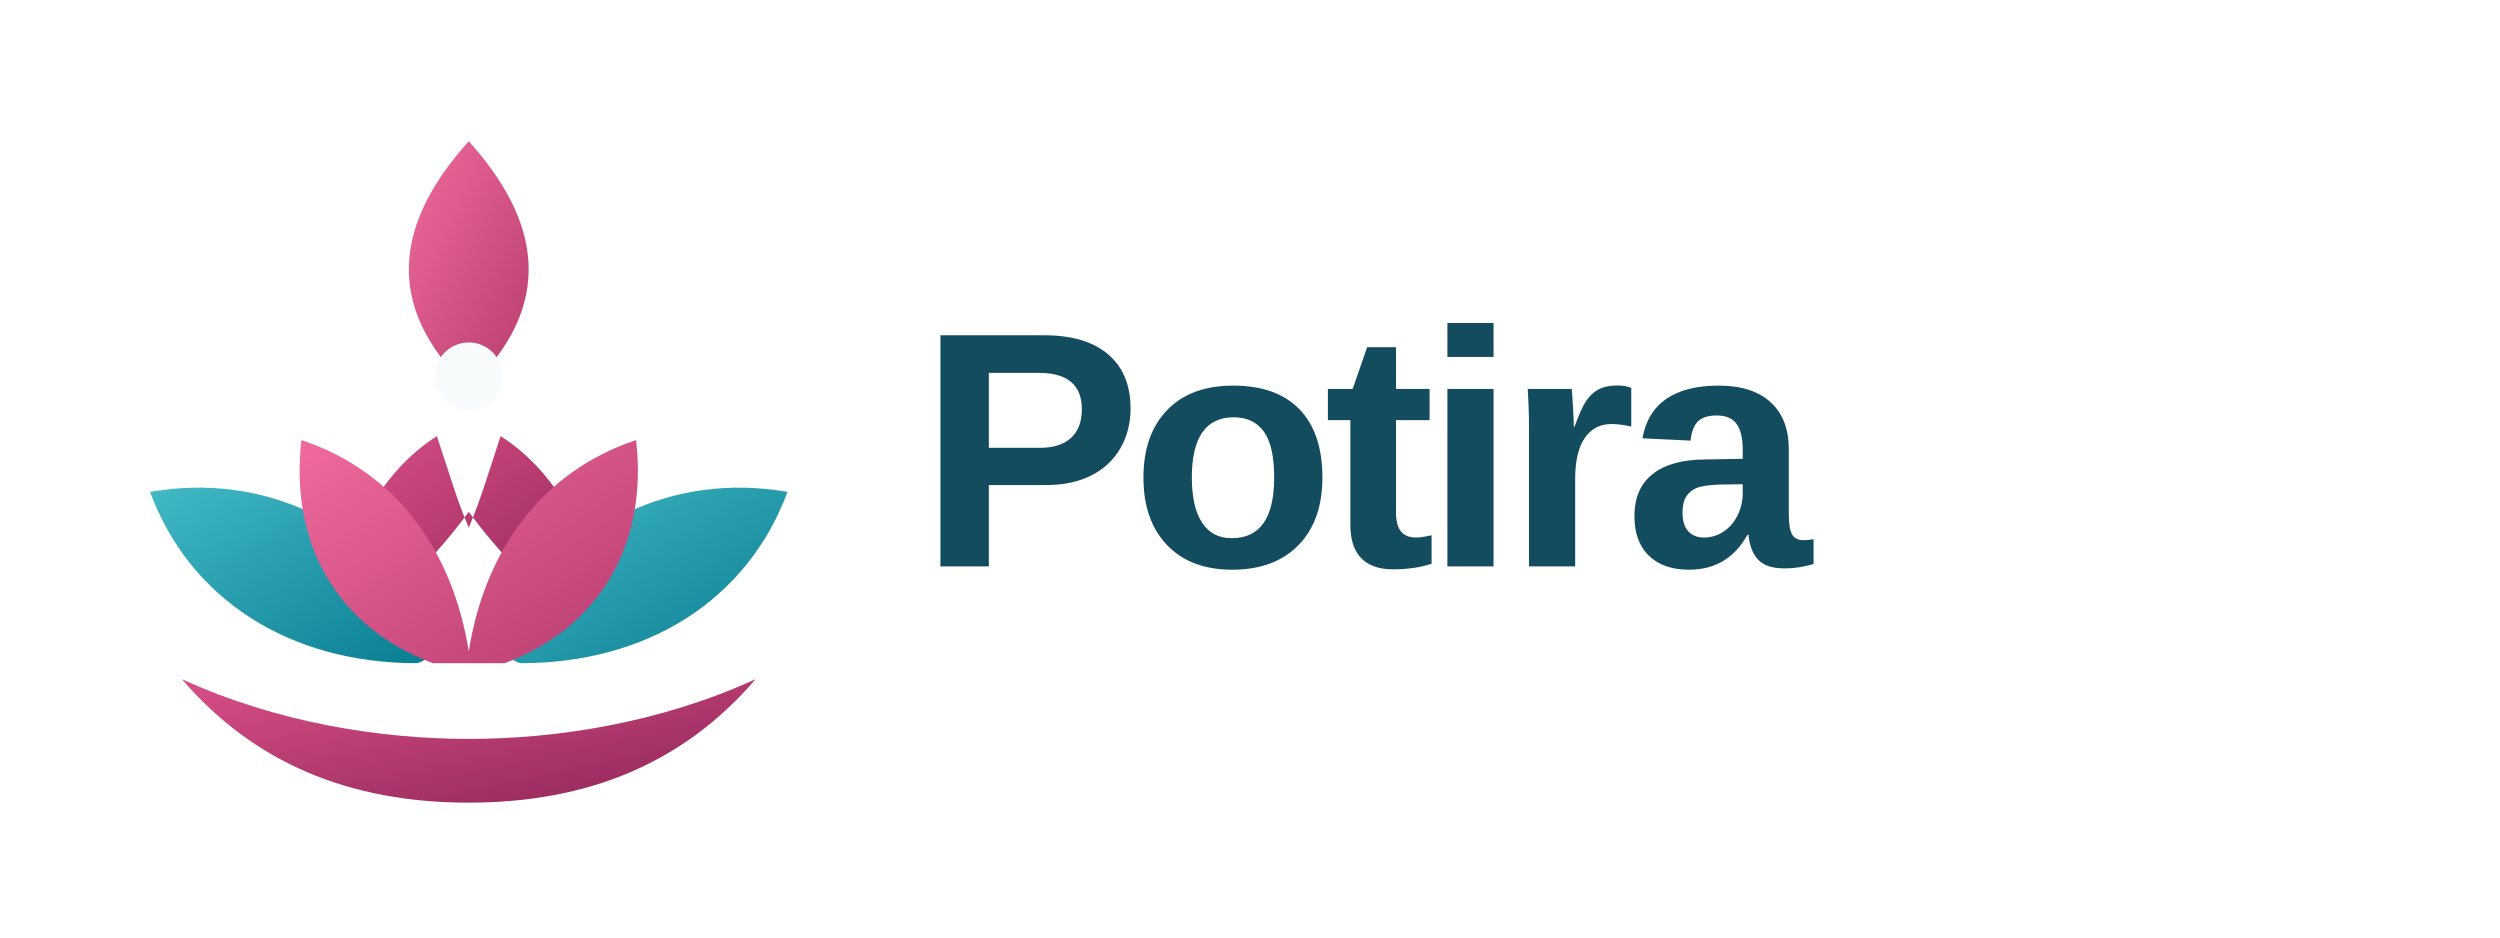
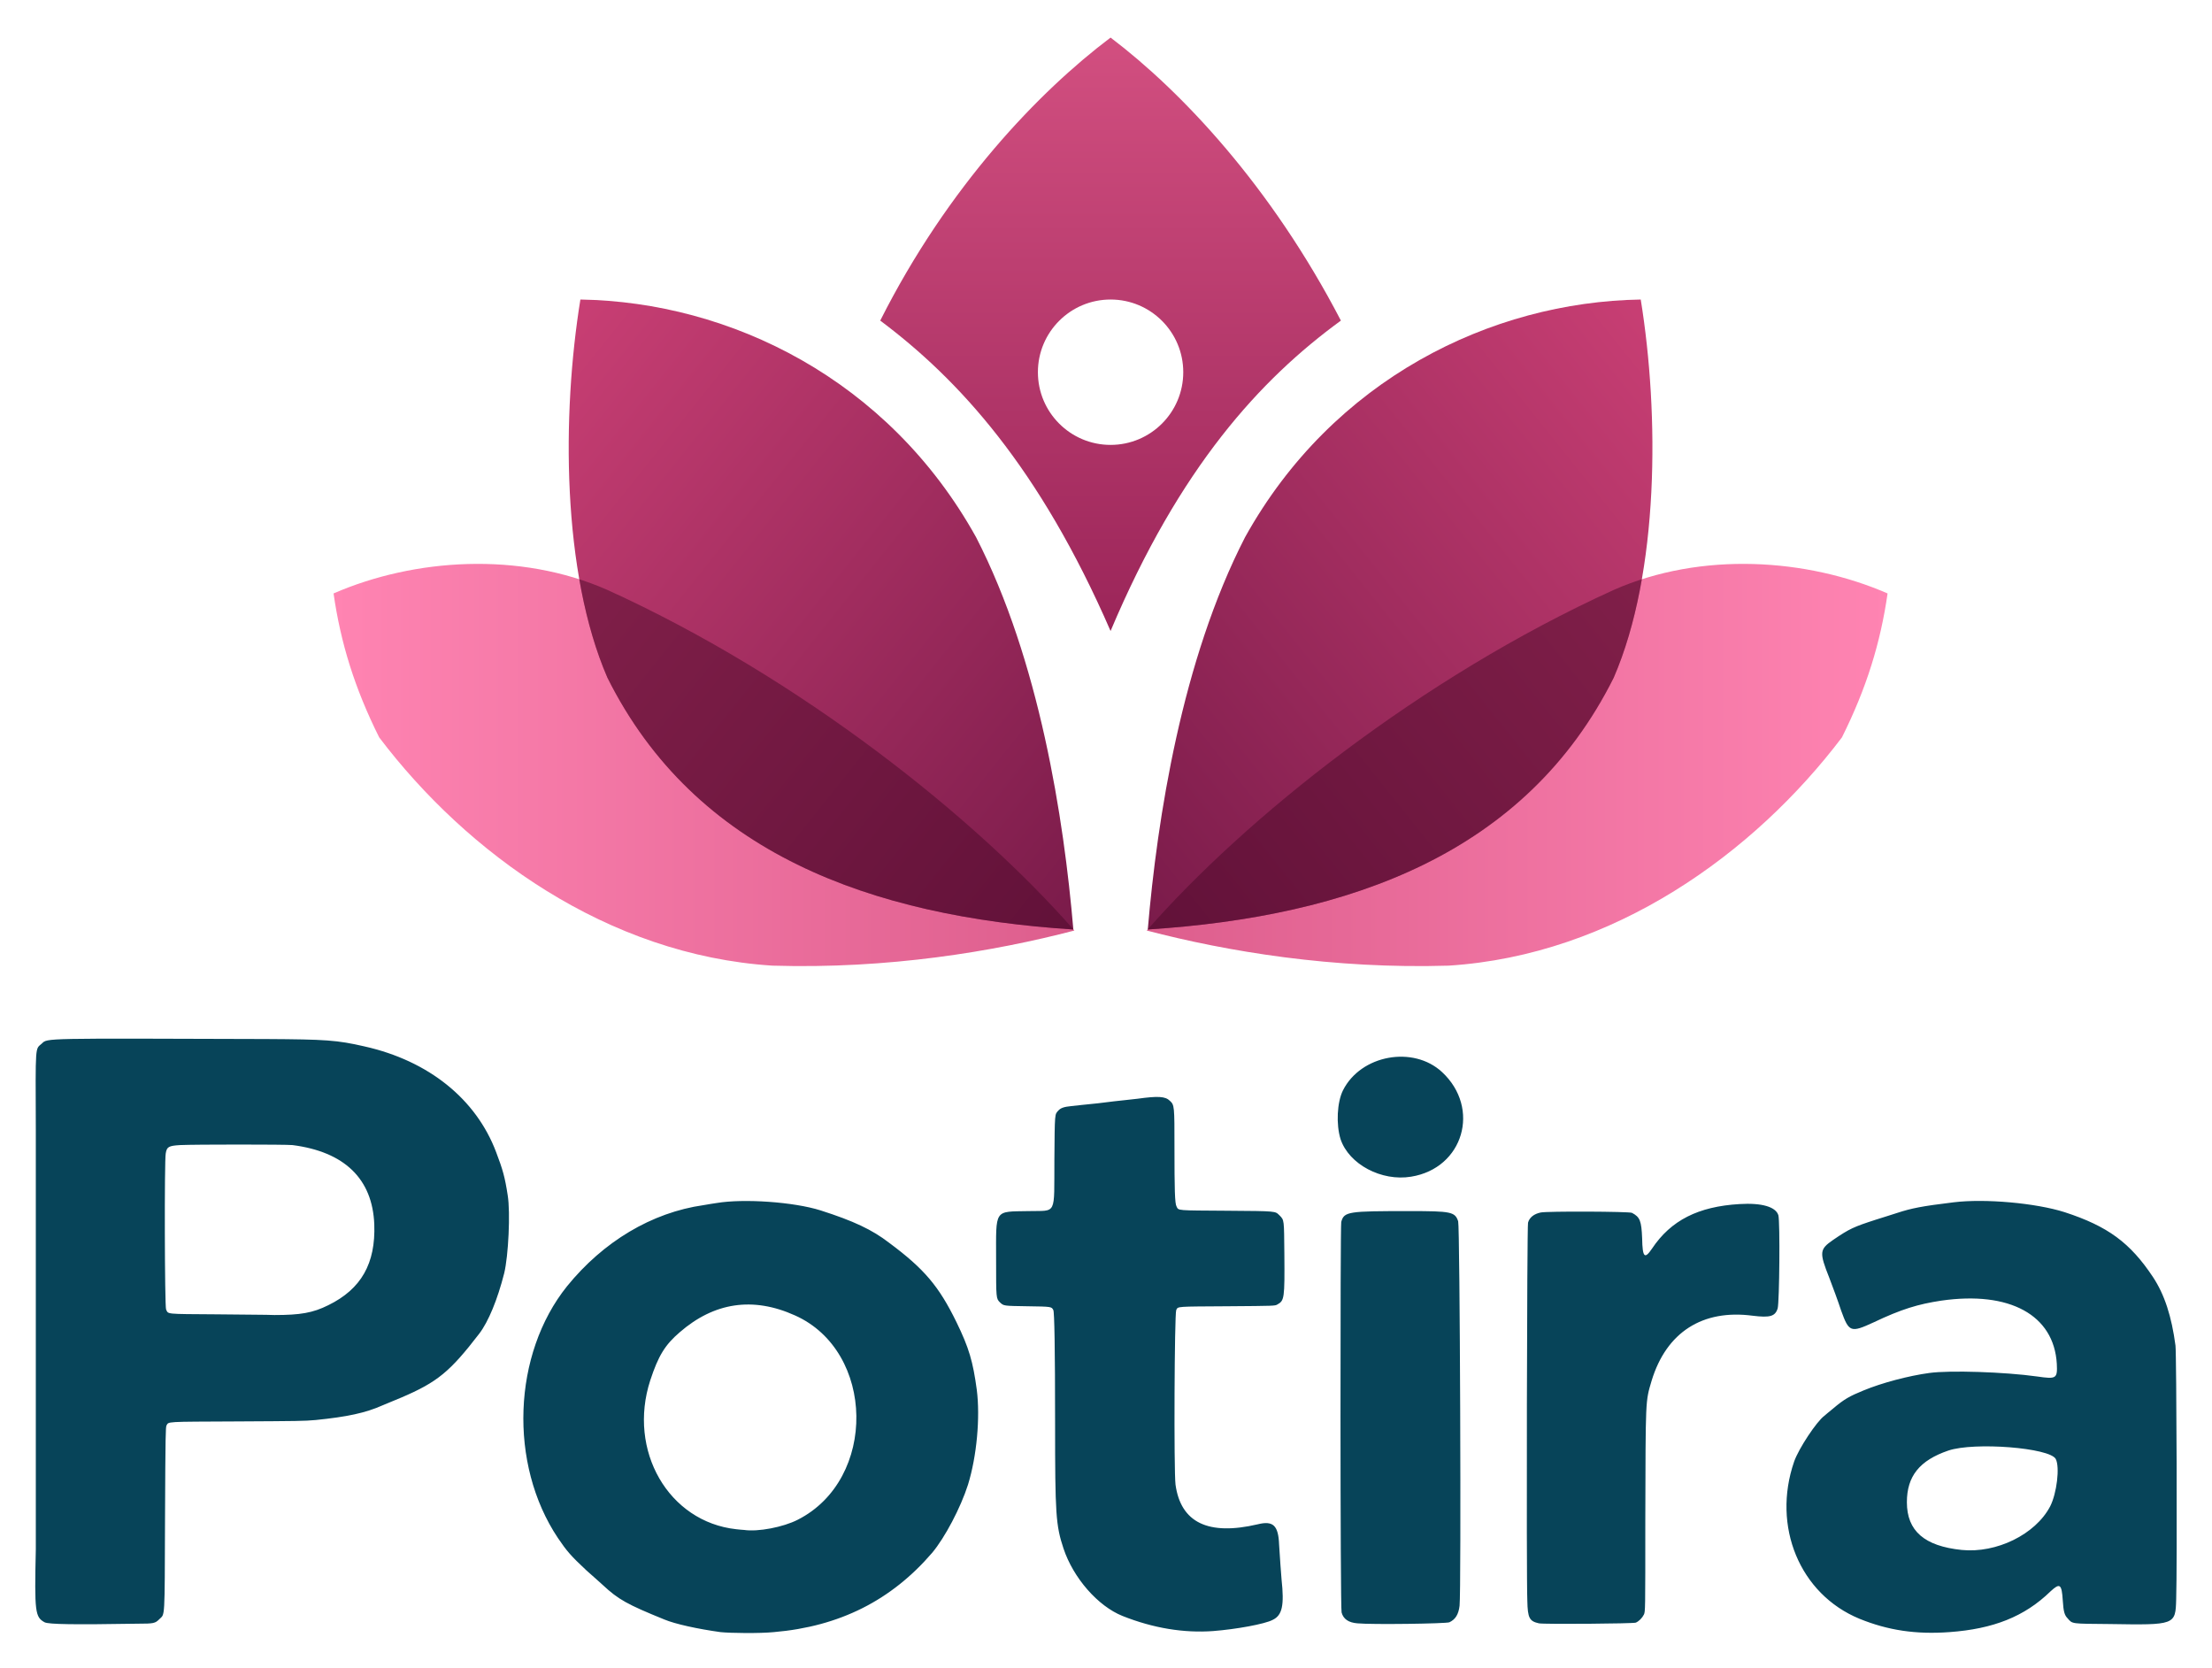
- <svg xmlns="http://www.w3.org/2000/svg" width="1280" height="480" viewBox="0 0 640 240" role="img" aria-labelledby="title">
-   <g transform="translate(18 28) scale(1.02)">
-     <defs>
-       <linearGradient id="petalPink" x1="0" y1="0" x2="1" y2="1">
-         <stop offset="0" stop-color="#F06A9E" />
-         <stop offset="1" stop-color="#B83D6F" />
-       </linearGradient>
-       <linearGradient id="petalTeal" x1="0" y1="0" x2="1" y2="1">
-         <stop offset="0" stop-color="#42B9C5" />
-         <stop offset="1" stop-color="#087D91" />
-       </linearGradient>
-       <linearGradient id="petalDeep" x1="0" y1="0" x2="1" y2="1">
-         <stop offset="0" stop-color="#D94F88" />
-         <stop offset="1" stop-color="#8E2457" />
-       </linearGradient>
-     </defs>
-     <path d="M100 8 C82 28 78 49 100 70 C122 49 118 28 100 8Z" fill="url(#petalPink)" />
-     <circle cx="100" cy="67" r="8.5" fill="#F7FBFC" />
-     <path d="M92 82 C78 91 68 108 66 132 C78 125 89 116 100 101 C111 116 122 125 134 132 C132 108 122 91 108 82 C105 91 103 98 100 105 C97 98 95 91 92 82Z" fill="url(#petalDeep)" />
-     <path d="M87 139 C55 139 30 123 20 96 C49 91 75 104 91 129 C94 133 91 138 87 139Z" fill="url(#petalTeal)" />
-     <path d="M113 139 C145 139 170 123 180 96 C151 91 125 104 109 129 C106 133 109 138 113 139Z" fill="url(#petalTeal)" />
-     <path d="M91 139 C67 130 55 109 58 83 C82 91 96 111 100 136 C104 111 118 91 142 83 C145 109 133 130 109 139Z" fill="url(#petalPink)" />
-     <path d="M28 143 C52 154 78 158 100 158 C122 158 148 154 172 143 C154 164 130 174 100 174 C70 174 46 164 28 143Z" fill="url(#petalDeep)" />
+ <svg xmlns="http://www.w3.org/2000/svg" width="630" height="475" viewBox="452 52 630 475" role="img" aria-labelledby="title">
+   <defs>
+     <linearGradient id="ctop" x1="0" y1="0" x2="0" y2="1">
+       <stop offset="0" stop-color="#D24F80" />
+       <stop offset="1" stop-color="#9B2559" />
+     </linearGradient>
+     <linearGradient id="cbig" x1="0" y1="0" x2="1" y2="1">
+       <stop offset="0" stop-color="#C93F74" />
+       <stop offset="1" stop-color="#7A1B4A" />
+     </linearGradient>
+     <linearGradient id="cout" x1="0" y1="0" x2="1" y2="0">
+       <stop offset="0" stop-color="#FF84B2" />
+       <stop offset="1" stop-color="#DD5E8D" />
+     </linearGradient>
+     <clipPath id="cclip">
+       <path d="M617.3 137.3 C660 138 705 160 730 205 C748 240 755 285 757.7 316.7 C700 313 650 295 625 245 C612 215 612 170 617.3 137.3Z" />
+     </clipPath>
+   </defs>
+   <g id="cL">
+     <path d="M547 221 C570 211 600 209 625 220 C680 245 730 285 758 317 C735 323 705 328 672 327 C625 324 585 295 560 262 C553 248 549 235 547 221Z" fill="url(#cout)" />
+     <path d="M617.3 137.3 C660 138 705 160 730 205 C748 240 755 285 757.7 316.7 C700 313 650 295 625 245 C612 215 612 170 617.3 137.3Z" fill="url(#cbig)" />
+     <g clip-path="url(#cclip)">
+       <path d="M547 221 C570 211 600 209 625 220 C680 245 730 285 758 317 C735 323 705 328 672 327 C625 324 585 295 560 262 C553 248 549 235 547 221Z" fill="#4A0828" opacity=".5" />
+     </g>
  </g>
-   <text x="235" y="145" fill="#134B5F" font-family="Bricolage Grotesque, Instrument Sans, Arial, sans-serif" font-size="86" font-weight="700" letter-spacing="-3">Potira</text>
+   <use href="#cL" transform="translate(1536.6 0) scale(-1 1)" />
+   <path d="M768.3 62.7 C748 78 722 105 702.7 143.3 C725 160 748 185 768.3 231.7 C788 185 811 160 833.9 143.3 C814 105 788.5 78 768.3 62.7Z M768.3 137.3 a20.7 20.7 0 1 0 .01 0Z" fill="url(#ctop)" fill-rule="evenodd" />
+   <path d="M672.4 516.8C691.2 515.2 705.9 507.7 717.5 494.2C721.1 489.9 725.6 481.4 727.7 474.8C730.2 466.7 731.2 455.7 730.2 447.8C729.1 439.7 728.0 435.9 724.4 428.5C719.4 418.3 715.3 413.4 705.2 405.9C700.4 402.2 695.1 399.7 685.7 396.7C678.1 394.3 663.9 393.3 656.1 394.6C655.3 394.7 653.6 395.0 652.4 395.2C637.6 397.3 623.8 405.6 613.5 418.3C598.0 437.6 596.8 468.9 610.9 490.0C613.4 493.7 614.6 495.1 619.1 499.3C620.6 500.6 622.7 502.5 623.7 503.4C628.1 507.5 630.6 508.9 641.2 513.2C644.3 514.5 650.7 515.9 657.2 516.8C660.1 517.1 668.3 517.2 672.4 516.8ZM1007.2 516.8C1019.7 515.9 1028.6 512.4 1036.0 505.2C1038.7 502.7 1039.2 503.1 1039.5 507.8C1039.7 511.0 1040.0 512.0 1040.9 512.9C1042.3 514.5 1041.8 514.4 1052.8 514.5C1071.6 514.8 1071.6 514.8 1071.8 507.4C1072.1 498.4 1071.9 437.5 1071.6 435.2C1070.5 426.9 1068.5 420.7 1065.2 415.7C1058.7 405.9 1052.3 401.2 1040.0 397.2C1031.8 394.6 1017.3 393.3 1008.4 394.4C999.3 395.5 996.4 396.1 992.4 397.4C991.1 397.8 988.4 398.7 986.4 399.3C979.9 401.4 978.8 401.9 974.1 405.1C970.2 407.8 970.1 408.6 973.0 415.9C974.1 418.8 975.3 422.0 976.4 425.3C978.6 431.4 979.1 431.6 985.6 428.6C993.6 424.8 998.3 423.4 1004.9 422.4C1024.4 419.6 1037.0 426.5 1037.8 440.4C1038.0 444.6 1037.7 444.8 1032.2 444.0C1022.9 442.7 1007.3 442.2 1001.5 443.0C995.6 443.8 988.0 445.8 982.7 448.0C978.8 449.6 977.3 450.4 974.0 453.2C972.9 454.1 971.8 455.0 971.6 455.2C969.4 456.8 964.3 464.5 963.0 468.2C956.6 486.7 964.6 506.0 981.6 513.0C989.7 516.3 997.7 517.5 1007.2 516.8ZM797.5 516.5C804.0 516.0 812.3 514.5 814.5 513.3C817.2 512.0 817.8 509.2 817.0 501.8C816.8 499.8 816.6 496.2 816.3 491.9C816.1 486.4 814.6 485.0 810.2 486.1C796.1 489.4 788.3 485.6 786.8 474.8C786.3 470.8 786.5 426.2 787.0 425.1C787.5 424.0 786.9 424.1 801.7 424.0C815.1 423.9 815.1 423.9 815.8 423.5C817.8 422.4 817.9 421.8 817.8 409.2C817.7 399.3 817.8 399.5 816.4 398.1C815.1 396.9 815.9 396.9 801.4 396.8C787.0 396.7 787.7 396.8 787.1 395.6C786.6 394.8 786.5 390.7 786.5 378.8C786.5 367.0 786.5 366.7 785.2 365.5C783.9 364.2 781.8 364.1 776.0 364.9C775.1 365.0 773.5 365.2 772.4 365.3C771.3 365.4 767.8 365.8 764.7 366.2C761.5 366.5 758.1 366.9 757.1 367.0C755.1 367.2 754.1 367.5 753.4 368.3C752.4 369.4 752.4 368.8 752.3 382.3C752.2 398.4 753.1 396.7 745.0 396.9C735.0 397.1 735.7 396.1 735.7 410.8C735.7 421.8 735.7 421.8 736.8 422.9C737.9 423.9 737.7 423.9 744.6 424.0C751.5 424.1 751.5 424.1 752.0 425.1C752.3 425.7 752.5 435.6 752.5 457.6C752.5 483.1 752.7 486.4 754.9 493.0C757.7 501.4 764.7 509.4 771.7 512.2C780.5 515.7 789.2 517.1 797.5 516.5ZM491.3 514.4C495.8 514.4 496.2 514.3 497.4 513.1C499.0 511.5 498.9 513.8 499.0 484.6C499.1 459.9 499.2 458.6 499.4 458.0C500.1 456.8 498.7 456.9 519.6 456.8C537.0 456.7 538.5 456.7 541.9 456.4C550.8 455.5 556.1 454.4 561.0 452.2C562.4 451.6 564.8 450.6 566.3 450.0C576.6 445.6 580.2 442.6 588.5 431.8C591.1 428.4 593.7 422.1 595.6 414.6C596.8 409.7 597.4 397.3 596.6 392.4C595.8 387.2 595.2 385.1 593.3 380.1C587.6 365.0 574.1 354.1 555.8 350.0C548.0 348.2 544.7 348.0 527.9 347.9C463.7 347.7 465.6 347.6 463.9 349.2C462.0 350.9 462.1 349.0 462.2 373.8C462.2 385.8 462.2 396.1 462.2 396.8C462.2 397.4 462.2 418.4 462.2 443.5C462.2 468.6 462.2 491.0 462.2 493.2C461.8 511.2 462.0 512.5 464.7 514.0C465.9 514.6 473.0 514.7 491.3 514.4ZM864.8 514.0C866.5 513.2 867.4 511.8 867.7 509.3C868.2 504.9 867.8 401.3 867.3 399.8C866.4 397.1 865.3 396.9 853.4 396.9C836.0 396.9 834.8 397.0 834.0 400.0C833.7 401.2 833.7 510.1 834.1 511.2C834.6 513.1 836.1 514.1 838.6 514.3C842.8 514.7 863.9 514.4 864.8 514.0ZM917.9 514.1C918.8 513.7 919.7 512.8 920.2 511.8C920.6 510.9 920.6 510.9 920.6 485.2C920.7 450.0 920.6 451.3 922.4 445.2C926.6 431.4 936.9 424.8 951.2 426.7C956.1 427.3 957.6 426.9 958.3 424.6C958.8 422.7 959.0 400.0 958.5 398.1C957.8 395.7 953.8 394.5 947.4 394.9C935.7 395.6 927.9 399.5 922.5 407.6C920.4 410.7 919.8 410.1 919.7 404.7C919.5 399.7 919.1 398.6 916.8 397.4C916.1 397.0 892.6 396.9 890.8 397.3C888.9 397.7 887.6 398.7 887.2 400.2C886.9 401.0 886.7 501.5 887.0 507.9C887.1 512.8 887.6 513.7 890.3 514.3C891.7 514.6 917.2 514.4 917.9 514.1ZM1010.7 493.4C1000.1 492.3 995.1 488.0 995.1 479.8C995.1 472.4 998.7 467.9 1006.9 465.1C1014.3 462.6 1035.8 464.3 1037.5 467.5C1038.7 469.8 1037.8 477.3 1035.9 481.0C1031.7 489.0 1020.6 494.4 1010.7 493.4ZM663.9 487.7C663.6 487.7 662.6 487.6 661.7 487.5C642.4 485.4 630.7 465.1 637.2 445.1C639.5 438.1 641.4 435.0 645.6 431.4C655.4 422.9 666.4 421.2 678.4 426.6C701.3 436.8 701.9 473.3 679.2 484.8C675.1 486.9 667.9 488.3 663.9 487.7ZM513.6 426.3C498.8 426.2 500.0 426.3 499.3 424.9C498.9 424.2 498.8 382.4 499.2 380.5C499.5 378.6 500.0 378.3 503.3 378.1C507.4 377.9 533.3 377.9 535.3 378.1C550.1 380.0 558.1 387.7 558.6 400.7C559.0 411.8 554.9 419.1 545.5 423.7C541.1 425.9 537.5 426.5 530.2 426.5C528.3 426.4 520.8 426.4 513.6 426.3ZM853.9 387.1C868.8 384.7 873.8 367.6 862.7 357.3C854.5 349.7 839.6 352.4 834.5 362.5C832.8 365.9 832.5 372.2 833.8 376.4C836.2 383.6 845.5 388.5 853.9 387.1Z" fill="#074459" fill-rule="evenodd" />
</svg>
